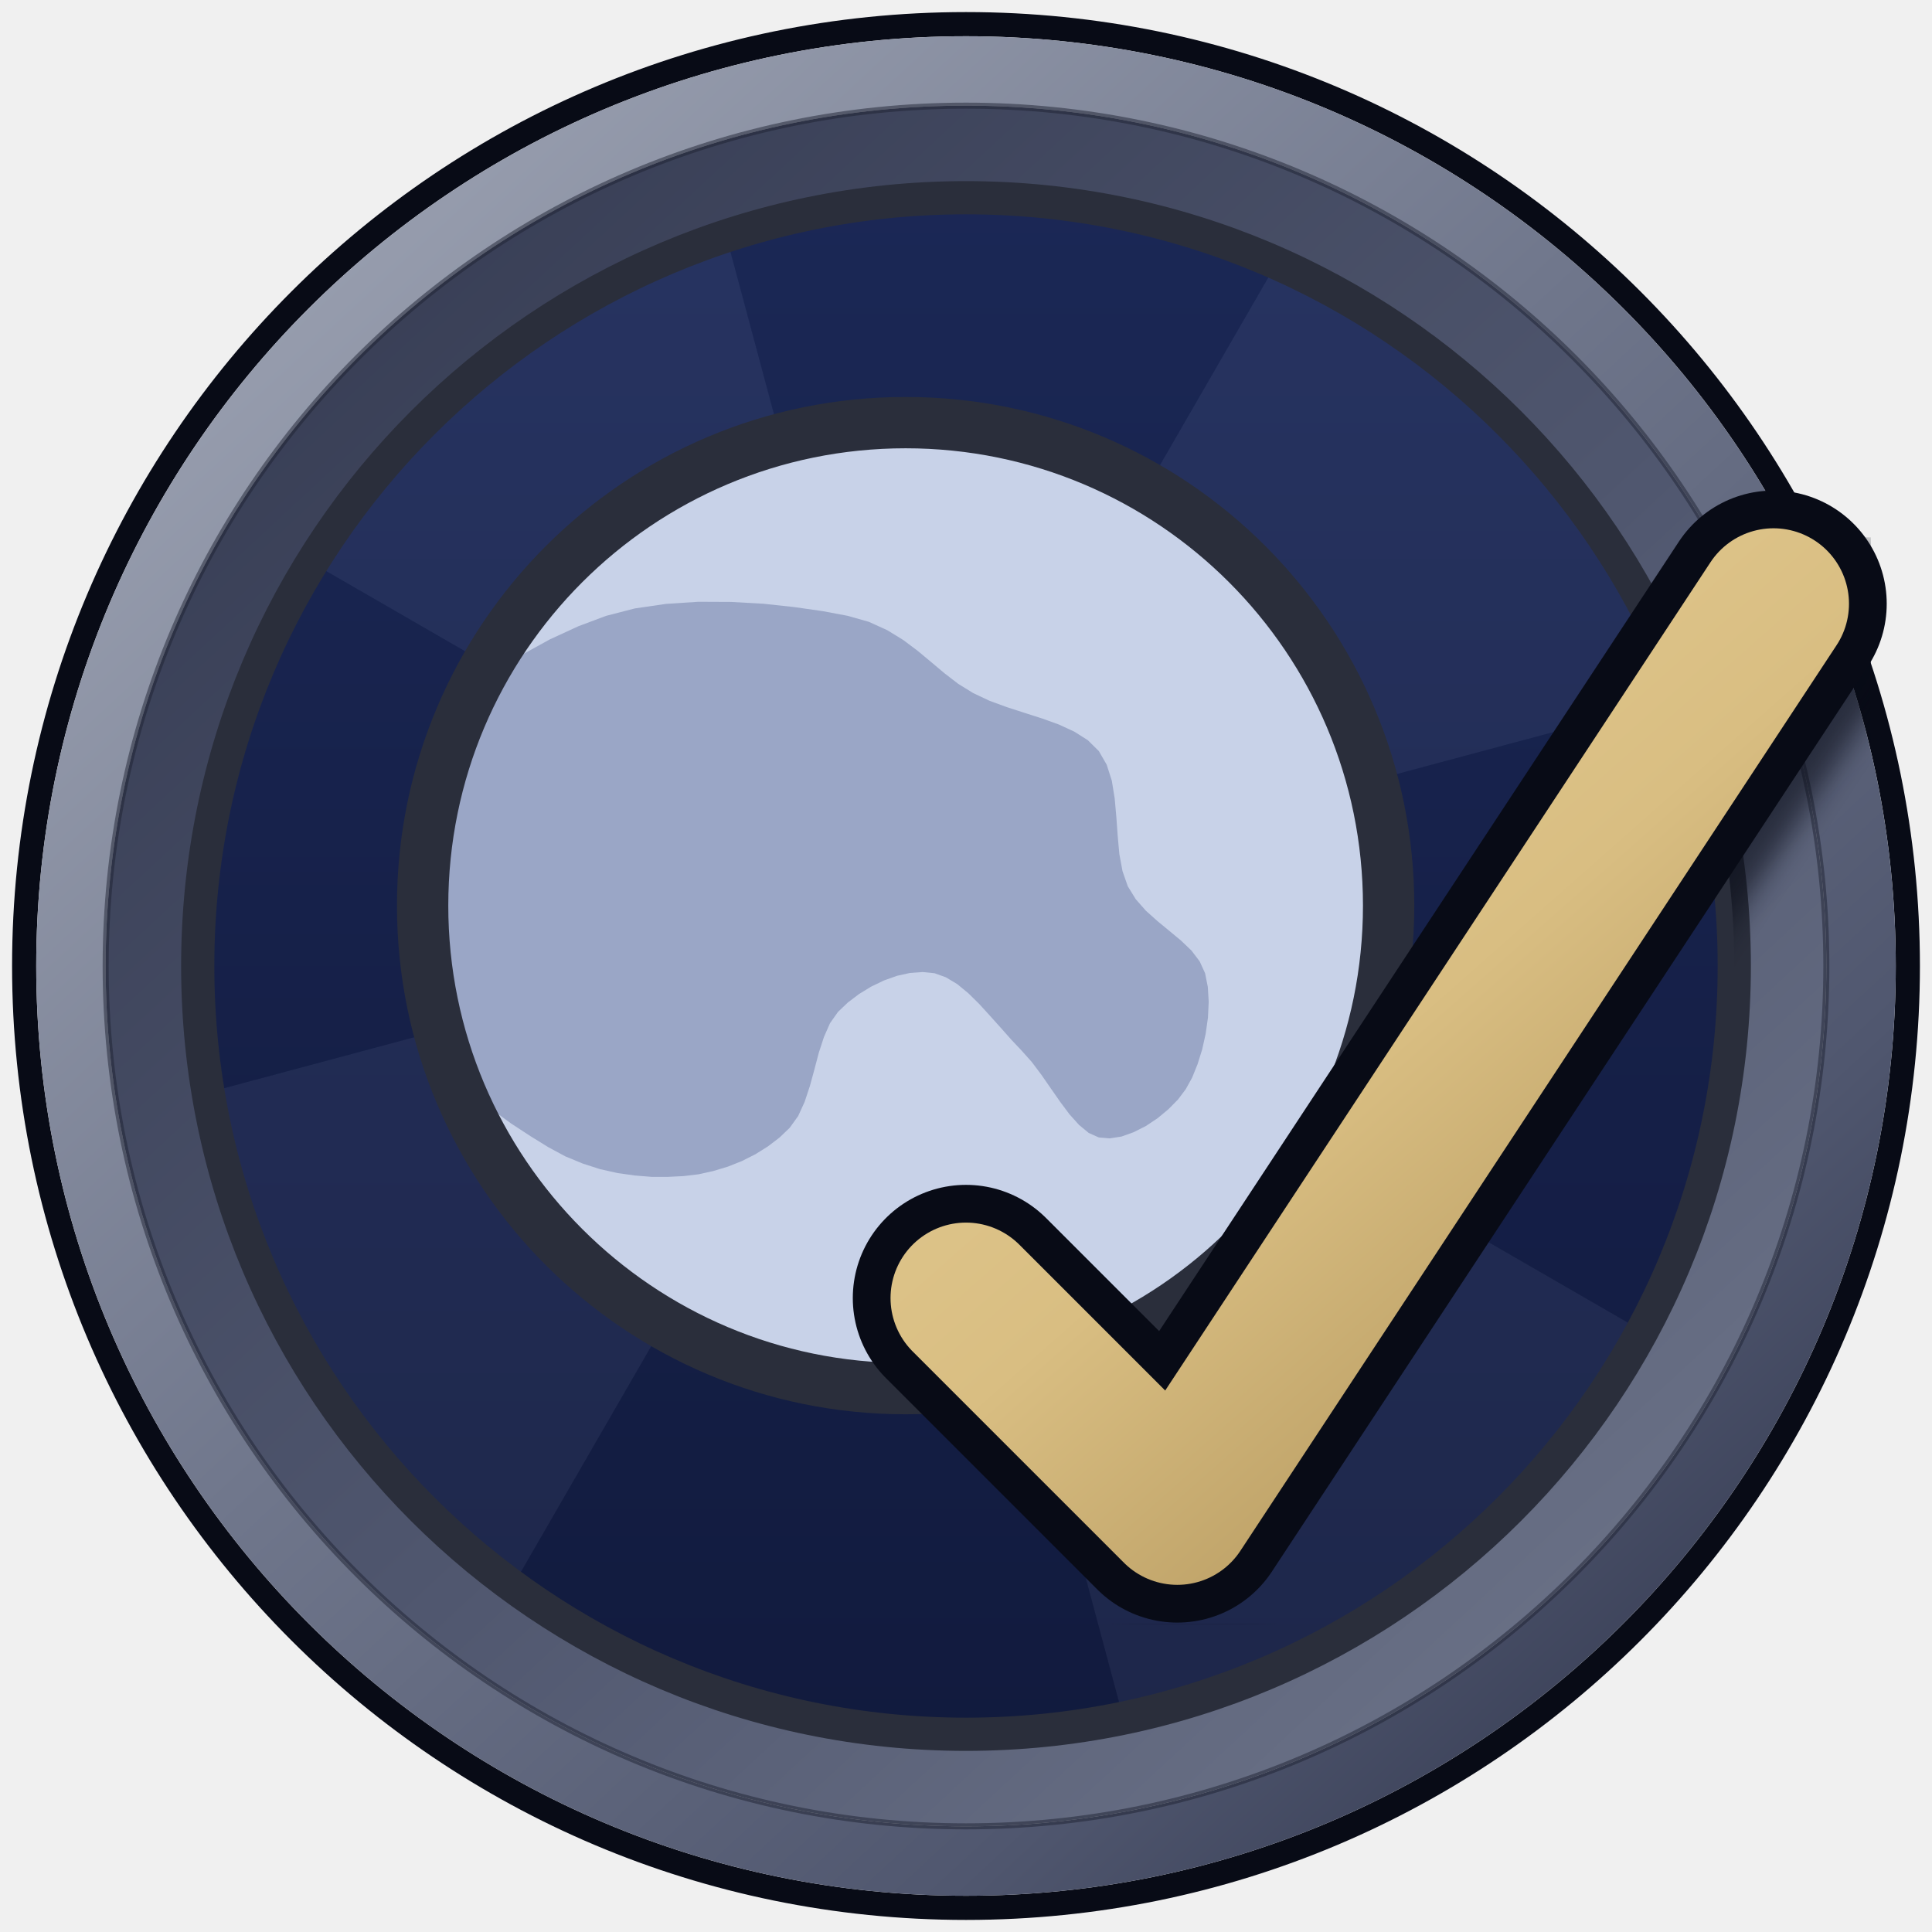
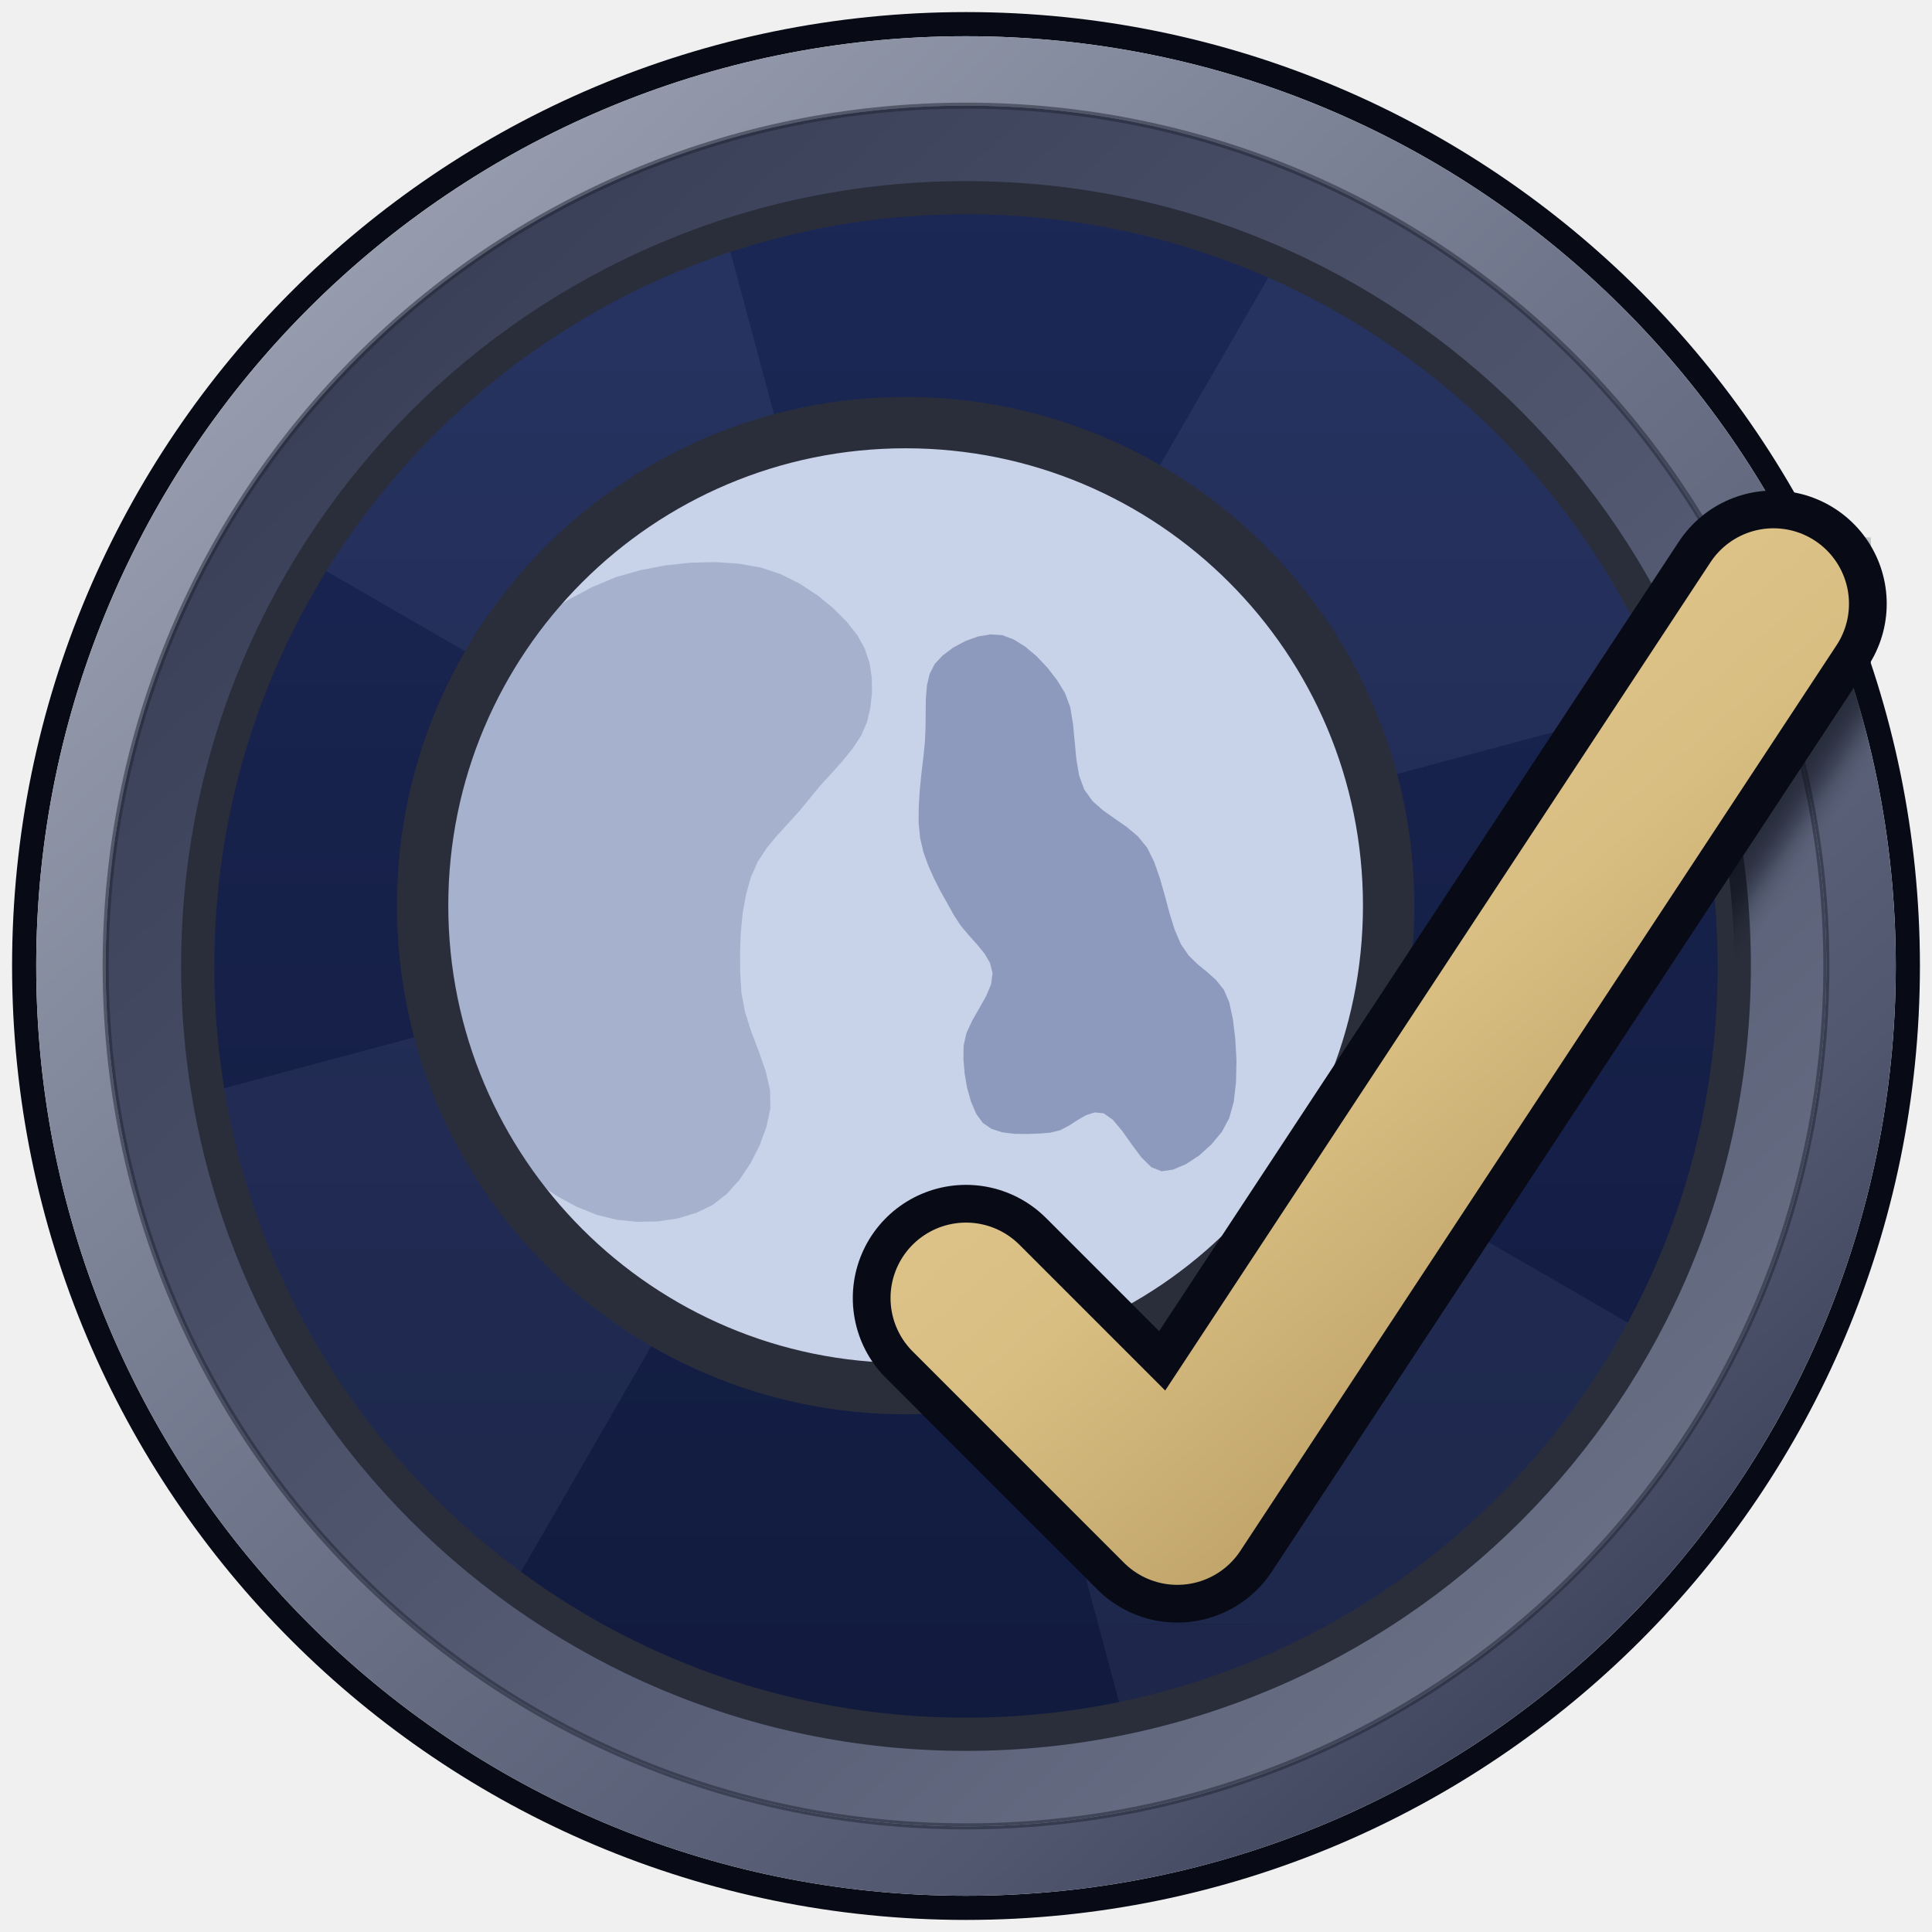
<svg xmlns="http://www.w3.org/2000/svg" viewBox="0 0 128 128" width="128" height="128">
  <defs>
    <clipPath id="igc-op">
      <circle cx="64" cy="64" r="52.4" />
    </clipPath>
    <linearGradient id="igc-nf" x1="0" y1="10" x2="0" y2="118" gradientUnits="userSpaceOnUse">
      <stop offset="0" stop-color="#1C2A5A" />
      <stop offset="1" stop-color="#121B40" />
    </linearGradient>
    <clipPath id="igc-fc">
      <circle cx="60" cy="60" r="32" />
    </clipPath>
-     <clipPath id="igc-mc">
-       <path d="M27.36 50.4L28.33 48.8L29.59 47.28L31.08 45.86L32.76 44.56L34.56 43.39L36.43 42.36L38.32 41.49L40.16 40.8L42.06 40.31L44.12 40.01L46.26 39.87L48.44 39.88L50.58 40L52.62 40.22L54.51 40.49L56.16 40.8L57.57 41.2L58.78 41.75L59.84 42.4L60.8 43.12L61.7 43.87L62.58 44.61L63.49 45.31L64.48 45.92L65.56 46.43L66.71 46.85L67.88 47.23L69.04 47.6L70.15 48L71.17 48.47L72.07 49.04L72.8 49.76L73.32 50.66L73.66 51.72L73.85 52.89L73.96 54.12L74.05 55.37L74.16 56.59L74.37 57.72L74.72 58.72L75.25 59.58L75.92 60.34L76.69 61.03L77.48 61.68L78.25 62.32L78.94 62.98L79.48 63.69L79.84 64.48L80.02 65.38L80.08 66.37L80.03 67.42L79.88 68.48L79.65 69.52L79.34 70.51L78.98 71.4L78.56 72.16L78.05 72.84L77.42 73.48L76.7 74.08L75.92 74.6L75.11 75.01L74.3 75.3L73.52 75.42L72.8 75.36L72.13 75.06L71.49 74.53L70.86 73.83L70.24 73L69.62 72.11L68.99 71.2L68.35 70.35L67.68 69.6L67 68.88L66.3 68.09L65.59 67.3L64.88 66.52L64.16 65.81L63.42 65.2L62.67 64.75L61.92 64.48L61.13 64.4L60.29 64.46L59.43 64.65L58.56 64.96L57.71 65.37L56.91 65.86L56.17 66.42L55.52 67.04L54.99 67.79L54.59 68.7L54.25 69.74L53.96 70.84L53.66 71.94L53.31 73L52.88 73.94L52.32 74.72L51.64 75.37L50.88 75.95L50.05 76.47L49.16 76.92L48.23 77.29L47.27 77.58L46.28 77.8L45.28 77.92L44.25 77.97L43.17 77.97L42.06 77.88L40.92 77.72L39.76 77.46L38.61 77.09L37.45 76.61L36.32 76L35.14 75.27L33.87 74.44L32.57 73.49L31.28 72.44L30.06 71.27L28.97 69.98L28.05 68.58L27.36 67.04L26.84 65.28L26.43 63.26L26.14 61.05L26 58.76L26.03 56.46L26.25 54.24L26.69 52.2Z" />
+     <clipPath id="igc-wc">
+       <path d="M31.84 44L33.18 42.91L34.61 41.8L36.12 40.72L37.67 39.73L39.24 38.89L40.8 38.24L42.4 37.78L44.07 37.46L45.76 37.28L47.41 37.24L48.98 37.35L50.4 37.6L51.72 38.04L52.98 38.67L54.16 39.44L55.21 40.3L56.1 41.2L56.8 42.08L57.29 42.97L57.61 43.93L57.76 44.92L57.77 45.92L57.66 46.9L57.44 47.84L57.06 48.73L56.49 49.59L55.8 50.44L55.05 51.28L54.29 52.11L53.6 52.96L52.92 53.78L52.2 54.57L51.48 55.36L50.8 56.18L50.21 57.08L49.76 58.08L49.44 59.21L49.21 60.45L49.08 61.76L49.03 63.11L49.04 64.45L49.12 65.76L49.36 67.05L49.78 68.37L50.28 69.68L50.73 70.97L51.02 72.23L51.04 73.44L50.78 74.65L50.33 75.88L49.72 77.08L48.98 78.18L48.13 79.12L47.2 79.84L46.14 80.35L44.92 80.72L43.6 80.92L42.22 80.95L40.84 80.81L39.52 80.48L38.23 79.96L36.91 79.25L35.6 78.36L34.31 77.3L33.05 76.09L31.84 74.72L30.63 73.14L29.37 71.33L28.16 69.36L27.05 67.3L26.12 65.22L25.44 63.2L25 61.15L24.73 59L24.64 56.84L24.73 54.74L25 52.78L25.44 51.04L26.11 49.56L27 48.27L28.08 47.12L29.28 46.06L30.55 45.04Z" />
+     </clipPath>
+     <clipPath id="igc-ec">
+       <path d="M61.92 44L62.45 43.43L63.14 42.91L63.94 42.48L64.79 42.17L65.63 42.03L66.4 42.08L67.15 42.36L67.92 42.84L68.68 43.48L69.4 44.24L70.04 45.07L70.56 45.92L70.91 46.87L71.09 47.96L71.2 49.12L71.31 50.28L71.49 51.37L71.84 52.32L72.39 53.08L73.08 53.69L73.86 54.24L74.65 54.79L75.38 55.4L76 56.16L76.47 57.11L76.85 58.2L77.18 59.36L77.49 60.52L77.83 61.61L78.24 62.56L78.75 63.3L79.35 63.89L79.98 64.4L80.57 64.93L81.08 65.57L81.44 66.4L81.68 67.51L81.84 68.83L81.92 70.26L81.89 71.69L81.74 73L81.44 74.08L80.95 74.99L80.25 75.83L79.44 76.56L78.57 77.13L77.72 77.49L76.96 77.6L76.28 77.33L75.62 76.68L74.98 75.82L74.35 74.93L73.73 74.19L73.12 73.76L72.53 73.7L71.96 73.88L71.4 74.2L70.83 74.57L70.24 74.88L69.6 75.04L68.87 75.1L68.06 75.13L67.22 75.12L66.41 75.02L65.69 74.79L65.12 74.4L64.68 73.8L64.34 73.01L64.08 72.1L63.91 71.13L63.83 70.17L63.84 69.28L64.03 68.45L64.41 67.62L64.88 66.8L65.33 66L65.66 65.22L65.76 64.48L65.59 63.8L65.23 63.18L64.74 62.58L64.2 61.98L63.66 61.34L63.2 60.64L62.78 59.88L62.33 59.08L61.9 58.24L61.51 57.37L61.18 56.46L60.96 55.52L60.86 54.51L60.87 53.43L60.94 52.32L61.05 51.21L61.18 50.13L61.28 49.12L61.32 48.16L61.33 47.2L61.34 46.28L61.41 45.42L61.59 44.65Z" />
    </clipPath>
    <linearGradient id="kf-fo" x1="14" y1="10" x2="114" y2="118" gradientUnits="userSpaceOnUse">
      <stop offset="0" stop-color="#9EA4B4" />
      <stop offset="0.45" stop-color="#70778C" />
      <stop offset="0.8" stop-color="#50576F" />
      <stop offset="1" stop-color="#343A51" />
    </linearGradient>
    <linearGradient id="kf-fi" x1="14" y1="10" x2="114" y2="118" gradientUnits="userSpaceOnUse">
      <stop offset="0" stop-color="#343A51" />
      <stop offset="0.55" stop-color="#50576F" />
      <stop offset="1" stop-color="#70778C" />
    </linearGradient>
    <linearGradient id="igc-ock" x1="64" y1="40" x2="117" y2="100" gradientUnits="userSpaceOnUse">
      <stop offset="0" stop-color="#E6CF98" />
      <stop offset="0.5" stop-color="#D9BE82" />
      <stop offset="1" stop-color="#A88B52" />
    </linearGradient>
    <mask id="igc-ofm">
      <rect width="128" height="128" fill="#fff" />
      <circle cx="64" cy="64" r="50.9" fill="#000" />
    </mask>
    <filter id="igc-ocs" filterUnits="userSpaceOnUse" x="-20" y="-20" width="168" height="168" color-interpolation-filters="sRGB">
      <feGaussianBlur stdDeviation="0.9" />
    </filter>
  </defs>
  <g clip-path="url(#igc-op)">
    <rect width="128" height="128" fill="url(#igc-nf)" />
    <g clip-path="url(#igc-op)">
      <path d="M-52.58 -5A130 130 0 0 1 26.35 -65.57L60 59.99A0.01 0.01 0 0 0 59.99 59.99Z" fill="#FFFFFF" fill-opacity="0.05" />
      <path d="M26.35 -65.57A130 130 0 0 1 125 -52.58L60.01 59.99A0.01 0.01 0 0 0 60 59.99Z" fill="#000000" fill-opacity="0.05" />
      <path d="M125 -52.58A130 130 0 0 1 185.57 26.35L60.01 60A0.01 0.01 0 0 0 60.01 59.99Z" fill="#FFFFFF" fill-opacity="0.05" />
      <path d="M185.57 26.35A130 130 0 0 1 172.58 125L60.01 60.01A0.01 0.01 0 0 0 60.01 60Z" fill="#000000" fill-opacity="0.05" />
      <path d="M172.58 125A130 130 0 0 1 93.65 185.57L60 60.01A0.01 0.01 0 0 0 60.01 60.01Z" fill="#FFFFFF" fill-opacity="0.05" />
      <path d="M93.65 185.57A130 130 0 0 1 -5 172.58L59.99 60.01A0.01 0.01 0 0 0 60 60.01Z" fill="#000000" fill-opacity="0.05" />
      <path d="M-5 172.58A130 130 0 0 1 -65.57 93.65L59.99 60A0.01 0.01 0 0 0 59.99 60.01Z" fill="#FFFFFF" fill-opacity="0.05" />
      <path d="M-65.57 93.65A130 130 0 0 1 -52.58 -5L59.99 59.99A0.01 0.01 0 0 0 59.99 60Z" fill="#000000" fill-opacity="0.05" />
    </g>
    <circle cx="60" cy="60" r="32" fill="#C8D2E8" />
    <g clip-path="url(#igc-fc)">
-       <path d="M27.36 50.4L28.33 48.8L29.59 47.28L31.08 45.86L32.76 44.56L34.56 43.39L36.43 42.36L38.32 41.49L40.16 40.8L42.06 40.31L44.12 40.01L46.26 39.87L48.44 39.88L50.58 40L52.62 40.22L54.51 40.49L56.16 40.8L57.57 41.2L58.78 41.75L59.84 42.4L60.8 43.12L61.7 43.87L62.58 44.61L63.49 45.31L64.48 45.92L65.56 46.43L66.71 46.85L67.88 47.23L69.04 47.6L70.15 48L71.17 48.47L72.07 49.04L72.8 49.76L73.32 50.66L73.66 51.72L73.85 52.89L73.96 54.12L74.05 55.37L74.16 56.59L74.37 57.72L74.72 58.72L75.25 59.58L75.92 60.34L76.69 61.03L77.48 61.68L78.25 62.32L78.94 62.98L79.48 63.69L79.84 64.48L80.02 65.38L80.08 66.37L80.03 67.42L79.88 68.48L79.65 69.52L79.34 70.51L78.98 71.4L78.56 72.16L78.05 72.84L77.42 73.48L76.7 74.08L75.92 74.6L75.11 75.01L74.3 75.3L73.52 75.42L72.8 75.36L72.13 75.06L71.49 74.53L70.86 73.83L70.24 73L69.62 72.11L68.99 71.2L68.35 70.35L67.68 69.6L67 68.88L66.3 68.09L65.59 67.3L64.88 66.52L64.16 65.81L63.42 65.2L62.67 64.75L61.92 64.48L61.13 64.4L60.29 64.46L59.43 64.65L58.56 64.96L57.71 65.37L56.91 65.86L56.17 66.42L55.52 67.04L54.99 67.79L54.59 68.7L54.25 69.74L53.96 70.84L53.66 71.94L53.31 73L52.88 73.94L52.32 74.72L51.64 75.37L50.88 75.95L50.05 76.47L49.16 76.92L48.23 77.29L47.27 77.58L46.28 77.8L45.28 77.92L44.25 77.97L43.17 77.97L42.06 77.88L40.92 77.72L39.76 77.46L38.61 77.09L37.45 76.61L36.32 76L35.14 75.27L33.87 74.44L32.57 73.49L31.28 72.44L30.06 71.27L28.97 69.98L28.05 68.58L27.36 67.04L26.84 65.28L26.43 63.26L26.14 61.05L26 58.76L26.03 56.46L26.25 54.24L26.69 52.2Z" fill="#9AA6C6" />
+       <path d="M31.84 44L33.18 42.91L34.61 41.8L36.12 40.72L37.67 39.73L39.24 38.89L40.8 38.24L42.4 37.78L44.07 37.46L45.76 37.28L47.41 37.24L48.98 37.35L50.4 37.6L51.72 38.04L52.98 38.67L54.16 39.44L55.21 40.3L56.1 41.2L56.8 42.08L57.29 42.97L57.61 43.93L57.76 44.92L57.77 45.92L57.66 46.9L57.44 47.84L57.06 48.73L56.49 49.59L55.8 50.44L55.05 51.28L54.29 52.11L53.6 52.96L52.92 53.78L52.2 54.57L51.48 55.36L50.8 56.18L50.21 57.08L49.76 58.08L49.44 59.21L49.21 60.45L49.08 61.76L49.03 63.11L49.04 64.45L49.12 65.76L49.36 67.05L49.78 68.37L50.28 69.68L50.73 70.97L51.02 72.23L51.04 73.44L50.78 74.65L50.33 75.88L49.72 77.08L48.98 78.18L48.13 79.12L47.2 79.84L46.14 80.35L44.92 80.72L43.6 80.92L42.22 80.95L40.84 80.81L39.52 80.48L38.23 79.96L36.91 79.25L35.6 78.36L34.31 77.3L33.05 76.09L31.84 74.72L30.63 73.14L29.37 71.33L28.16 69.36L27.05 67.3L26.12 65.22L25.44 63.2L25 61.15L24.73 59L24.64 56.84L24.73 54.74L25 52.78L25.44 51.04L26.11 49.56L27 48.27L28.08 47.12L29.28 46.06L30.55 45.04Z" fill="#A6B1CD" />
+       <path d="M61.92 44L62.45 43.43L63.14 42.91L63.94 42.48L64.79 42.17L65.63 42.03L66.4 42.08L67.15 42.36L67.92 42.84L68.68 43.48L69.4 44.24L70.04 45.07L70.56 45.92L70.91 46.87L71.09 47.96L71.2 49.12L71.31 50.28L71.49 51.37L71.84 52.32L72.39 53.08L73.08 53.69L73.86 54.24L74.65 54.79L75.38 55.4L76 56.16L76.47 57.11L76.85 58.2L77.18 59.36L77.49 60.52L77.83 61.61L78.24 62.56L78.75 63.3L79.35 63.89L79.98 64.4L80.57 64.93L81.08 65.57L81.44 66.4L81.68 67.51L81.84 68.83L81.92 70.26L81.89 71.69L81.74 73L81.44 74.08L80.95 74.99L80.25 75.83L79.44 76.56L78.57 77.13L77.72 77.49L76.96 77.6L76.28 77.33L75.62 76.68L74.98 75.82L74.35 74.93L73.73 74.19L73.12 73.76L72.53 73.7L71.96 73.88L71.4 74.2L70.83 74.57L70.24 74.88L69.6 75.04L68.87 75.1L68.06 75.13L67.22 75.12L66.41 75.02L65.69 74.79L65.12 74.4L64.68 73.8L64.34 73.01L64.08 72.1L63.91 71.13L63.83 70.17L63.84 69.28L64.03 68.45L64.41 67.62L64.88 66.8L65.33 66L65.66 65.22L65.76 64.48L65.59 63.8L65.23 63.18L64.74 62.58L64.2 61.98L63.66 61.34L63.2 60.64L62.78 59.88L62.33 59.08L61.9 58.24L61.51 57.37L61.18 56.46L60.96 55.52L60.86 54.51L60.87 53.43L60.94 52.32L61.05 51.21L61.18 50.13L61.28 49.12L61.32 48.16L61.33 47.2L61.34 46.28L61.41 45.42L61.59 44.65Z" fill="#8E9ABD" />
    </g>
    <g fill="none" stroke="#2A2E3B" stroke-width="3.4" stroke-linecap="round" stroke-linejoin="round">
      <path d="M92 60A32 32 0 1 1 28 60A32 32 0 1 1 92 60Z" />
    </g>
  </g>
  <path d="M127.2 64A63.2 63.2 0 1 1 0.8 64A63.2 63.2 0 1 1 127.2 64ZM125.6 64A61.6 61.6 0 1 0 2.4 64A61.6 61.6 0 1 0 125.6 64Z" fill="#080B16" fill-rule="evenodd" />
  <path d="M125.6 64A61.6 61.6 0 1 1 2.4 64A61.6 61.6 0 1 1 125.6 64ZM121 64A57 57 0 1 0 7 64A57 57 0 1 0 121 64Z" fill="url(#kf-fo)" fill-rule="evenodd" />
  <path d="M121 64A57 57 0 1 1 7 64A57 57 0 1 1 121 64ZM114.9 64A50.9 50.9 0 1 0 13.1 64A50.9 50.9 0 1 0 114.9 64Z" fill="url(#kf-fi)" fill-rule="evenodd" />
  <path d="M121.2 64A57.2 57.2 0 1 1 6.8 64A57.2 57.2 0 1 1 121.2 64ZM120.8 64A56.8 56.8 0 1 0 7.2 64A56.8 56.8 0 1 0 120.8 64Z" fill="#1E2232" fill-opacity=".5" fill-rule="evenodd" />
  <circle cx="64" cy="64" r="50.9" fill="none" stroke="#2A2E3B" stroke-width="2.2" />
  <g mask="url(#igc-ofm)">
    <path d="M64 86L78 100L117.5 40" fill="none" stroke="#080B16" stroke-opacity=".6" stroke-width="15" stroke-linecap="round" stroke-linejoin="round" transform="translate(1.1 1.6)" filter="url(#igc-ocs)" />
  </g>
  <path d="M64 86L78 100L117.5 40" fill="none" stroke="#080B16" stroke-width="15" stroke-linecap="round" stroke-linejoin="round" />
  <path d="M64 86L78 100L117.5 40" fill="none" stroke="url(#igc-ock)" stroke-width="10" stroke-linecap="round" stroke-linejoin="round" />
</svg>
